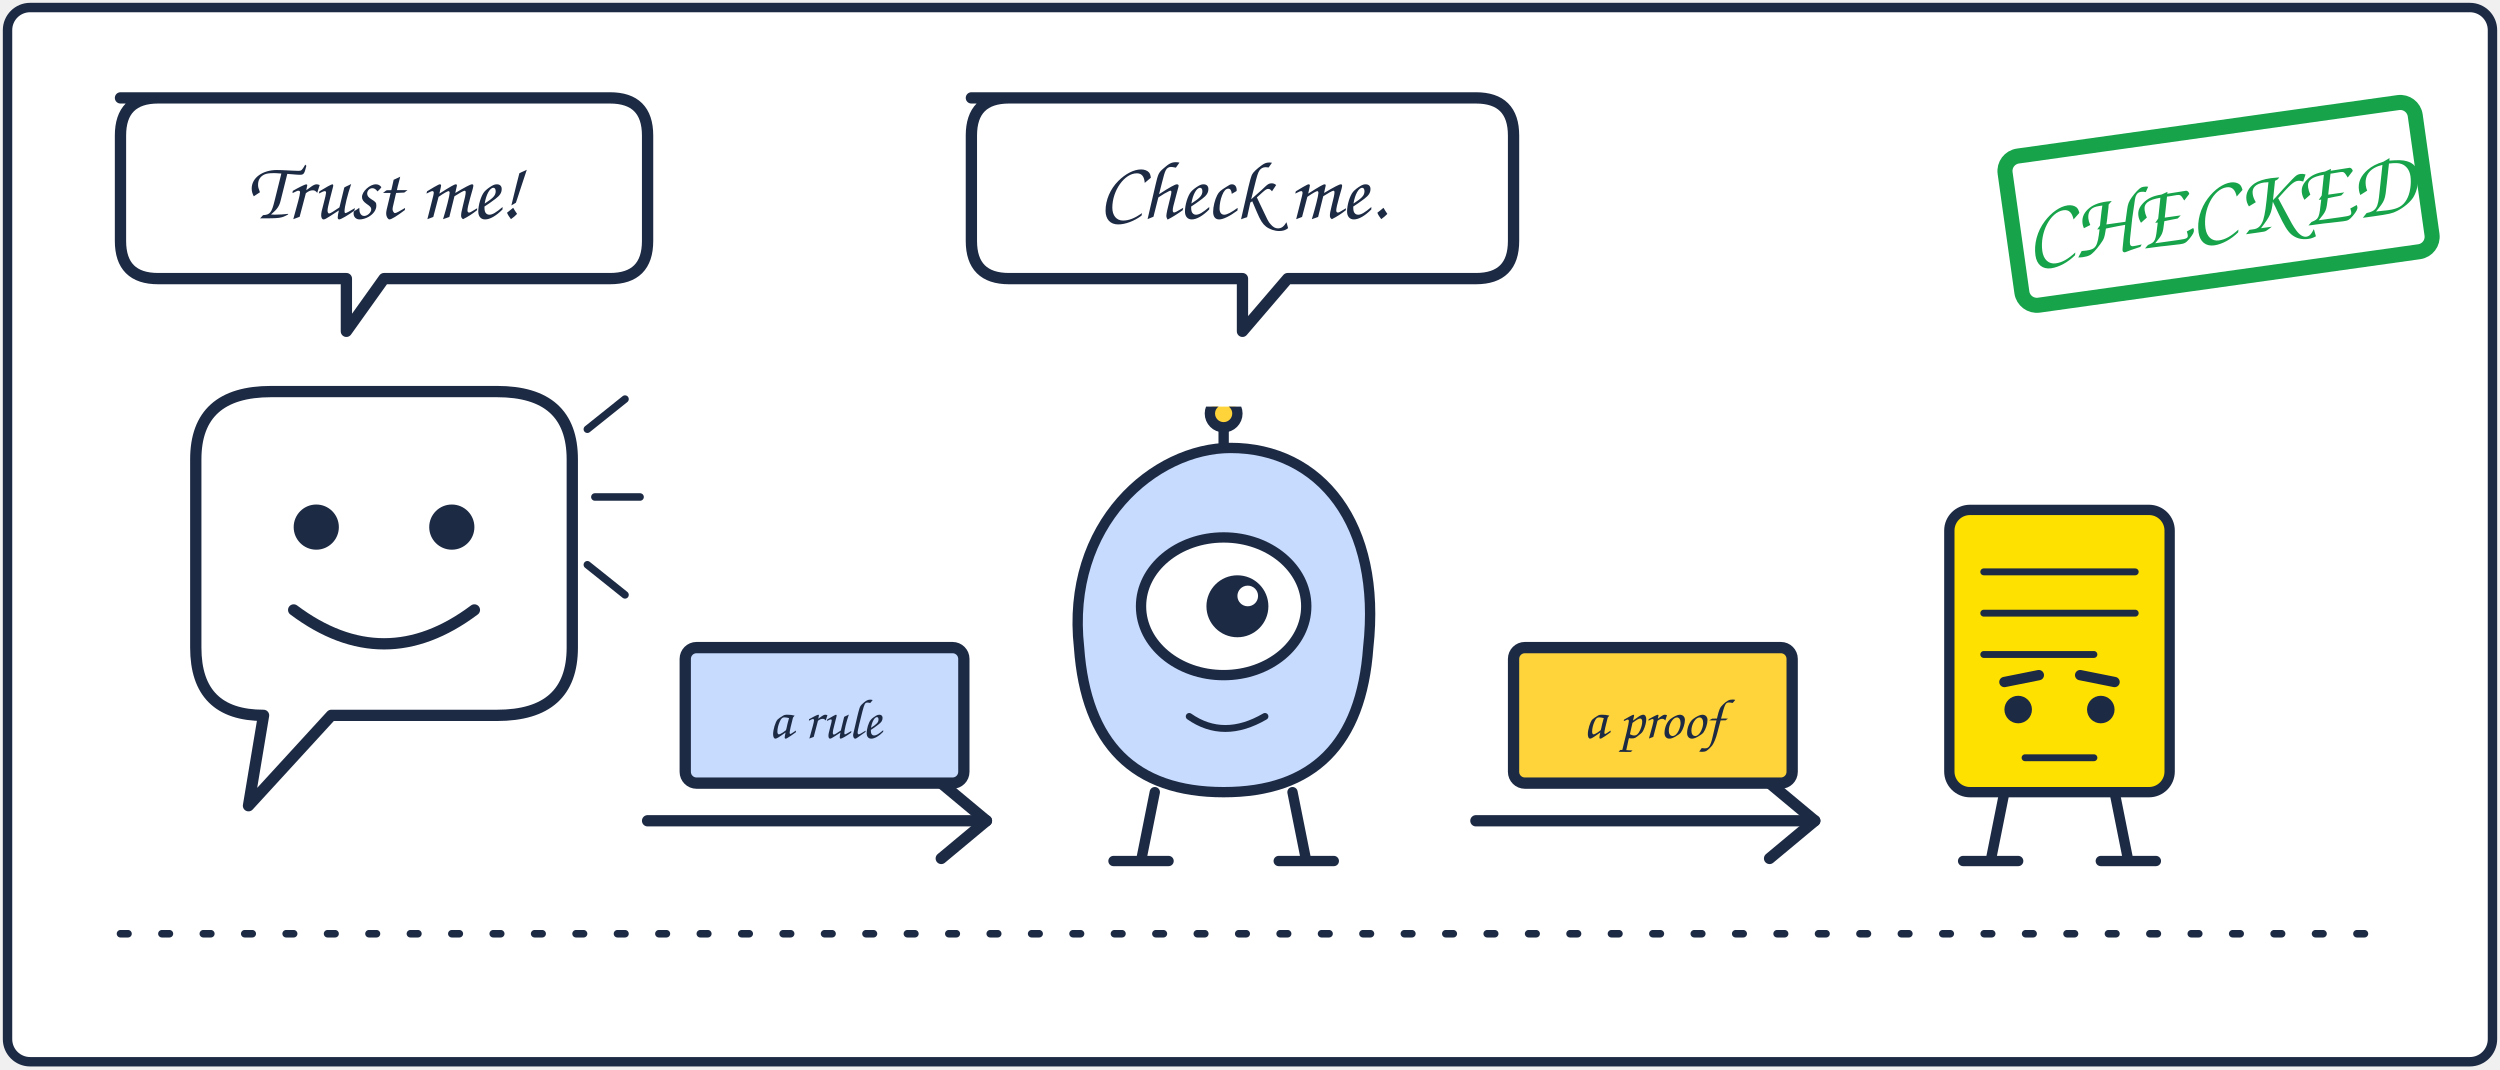
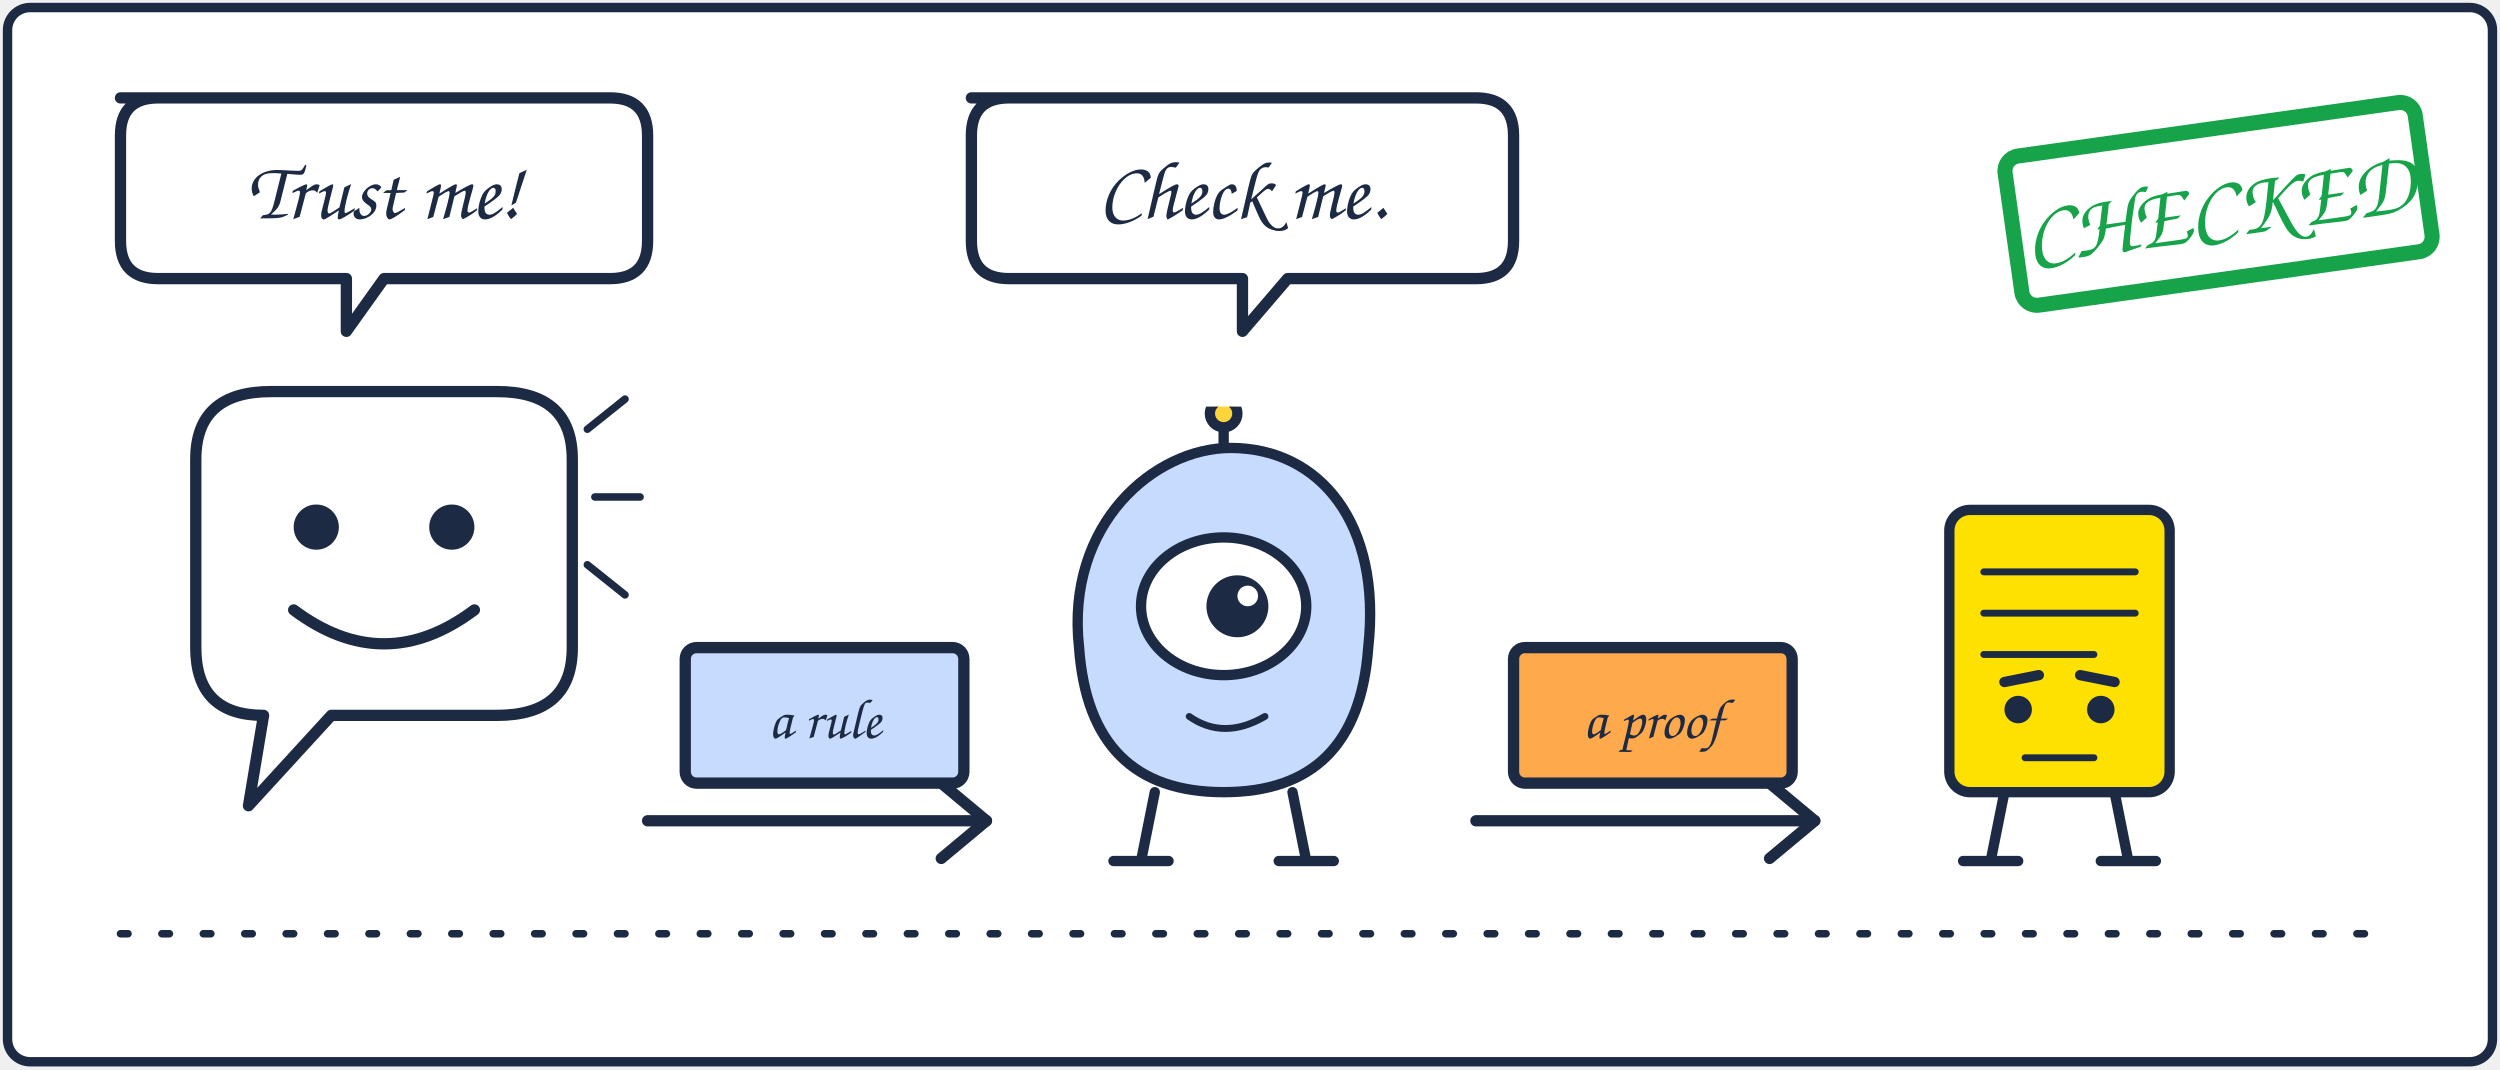
<svg xmlns="http://www.w3.org/2000/svg" viewBox="-12 -12 664 284" width="664" height="284" role="img">
  <style>
  .ln { fill: none; stroke: #1d2a44; stroke-width: 3; stroke-linecap: round; stroke-linejoin: round; }
  .thin { stroke-width: 2; }
  .inkf { fill: #1d2a44; }
  .paperf { fill: #ffffff; stroke: #1d2a44; stroke-width: 3; stroke-linejoin: round; }
  .skyf { fill: #c7dbff; stroke: #1d2a44; stroke-width: 3; stroke-linejoin: round; }
  .hif { fill: #ffd43b; stroke: #1d2a44; stroke-width: 3; stroke-linejoin: round; }
  .okl { fill: none; stroke: #16a34a; stroke-width: 4; stroke-linejoin: round; }
  .nol { fill: none; stroke: #dc2626; stroke-width: 4; stroke-linejoin: round; }
  .hand { font-family: "Patrick Hand", "Comic Neue", "Comic Sans MS", "Chalkboard SE", cursive; fill: #1d2a44; }
  .handok { font-family: "Patrick Hand", "Comic Neue", "Comic Sans MS", "Chalkboard SE", cursive; fill: #16a34a; }
  .handno { font-family: "Patrick Hand", "Comic Neue", "Comic Sans MS", "Chalkboard SE", cursive; fill: #dc2626; }
  .mono { font-family: "JetBrains Mono", Menlo, Consolas, monospace; fill: #1d2a44; }
</style>
  <defs>
    <symbol id="mind" viewBox="0 0 120 140">
      <path class="skyf" d="M18 70 C14 34 40 12 62 12 C88 12 106 34 102 70 C100 98 86 112 60 112 C34 112 20 98 18 70 Z" />
      <ellipse class="paperf" cx="60" cy="58" rx="24" ry="20" />
      <g class="blink">
        <circle class="inkf" cx="64" cy="58" r="9" />
        <circle fill="#ffffff" cx="67" cy="55" r="3" />
      </g>
      <path class="ln thin" d="M50 90 Q60 97 72 90" />
      <path class="ln" d="M40 112 L36 132 M80 112 L84 132 M28 132 L44 132 M76 132 L92 132" />
      <path class="ln" d="M60 12 L60 2" />
      <circle class="hif" cx="60" cy="2" r="4" />
    </symbol>
    <symbol id="checker" viewBox="0 0 120 140">
      <rect fill="#ffe100" stroke="#1d2a44" stroke-width="3" stroke-linejoin="round" x="28" y="30" width="64" height="82" rx="6" />
      <path class="ln thin" d="M38 48 L82 48 M38 60 L82 60 M38 72 L70 72" />
      <circle class="paperf" cx="48" cy="20" r="0" />
      <circle class="inkf" cx="50" cy="40" r="0" />
      <path class="ln" d="M44 112 L40 132 M76 112 L80 132 M32 132 L48 132 M72 132 L88 132" />
      <circle class="inkf" cx="48" cy="88" r="4" />
      <circle class="inkf" cx="72" cy="88" r="4" />
      <path class="ln thin" d="M50 102 L70 102" />
      <path class="ln" d="M44 80 L54 78 M66 78 L76 80" />
    </symbol>
    <symbol id="chatty" viewBox="0 0 140 140">
      <path class="paperf" d="M20 30 Q20 12 40 12 L100 12 Q120 12 120 30 L120 80 Q120 98 100 98 L56 98 L34 122 L38 98 Q20 98 20 80 Z" />
      <circle class="inkf" cx="52" cy="48" r="6" />
      <circle class="inkf" cx="88" cy="48" r="6" />
      <path class="ln" d="M46 70 Q70 88 94 70" />
      <path class="ln thin" d="M124 22 L134 14 M126 40 L138 40 M124 58 L134 66" />
    </symbol>
  </defs>
  <rect x="-10" y="-10" width="660" height="280" rx="6" fill="#ffffff" stroke="#1d2a44" stroke-width="2.5" />
  <path class="ln thin" d="M20 236 L620 236" stroke-dasharray="2 9" />
  <use href="#chatty" x="20" y="80" width="140" height="140" />
  <path class="paperf" d="M20 14 L150 14 Q160 14 160 24 L160 52 Q160 62 150 62 L90 62 L80 76 L80 62 L30 62 Q20 62 20 52 L20 24 Q20 14 30 14 Z" />
  <text class="hand" x="90" y="46" font-size="22" text-anchor="middle">Trust me!</text>
  <path class="ln" d="M160 206 L250 206" />
  <path class="ln" d="M238 196 L250 206 L238 216" />
  <rect class="skyf" x="170" y="160" width="74" height="36" rx="3" />
  <text class="hand" x="207" y="184" font-size="15" text-anchor="middle">a rule</text>
  <use href="#mind" x="258" y="96" width="110" height="128" />
  <path class="paperf" d="M246 14 L380 14 Q390 14 390 24 L390 52 Q390 62 380 62 L330 62 L318 76 L318 62 L256 62 Q246 62 246 52 L246 24 Q246 14 256 14 Z" />
  <text class="hand" x="318" y="46" font-size="22" text-anchor="middle">Check me.</text>
  <path class="ln" d="M380 206 L470 206" />
  <path class="ln" d="M458 196 L470 206 L458 216" />
-   <rect class="hif" x="390" y="160" width="74" height="36" rx="3" />
+   <rect fill="#ffa94d" stroke="#1d2a44" stroke-width="3" stroke-linejoin="round" x="390" y="160" width="74" height="36" rx="3" />
  <text class="hand" x="427" y="184" font-size="15" text-anchor="middle">a proof</text>
  <use href="#checker" x="480" y="96" width="110" height="128" />
  <g transform="translate(520 30) rotate(-8)">
    <rect class="okl" x="0" y="0" width="110" height="40" rx="4" />
    <text class="handok" x="55" y="29" font-size="24" text-anchor="middle">CHECKED</text>
  </g>
</svg>
